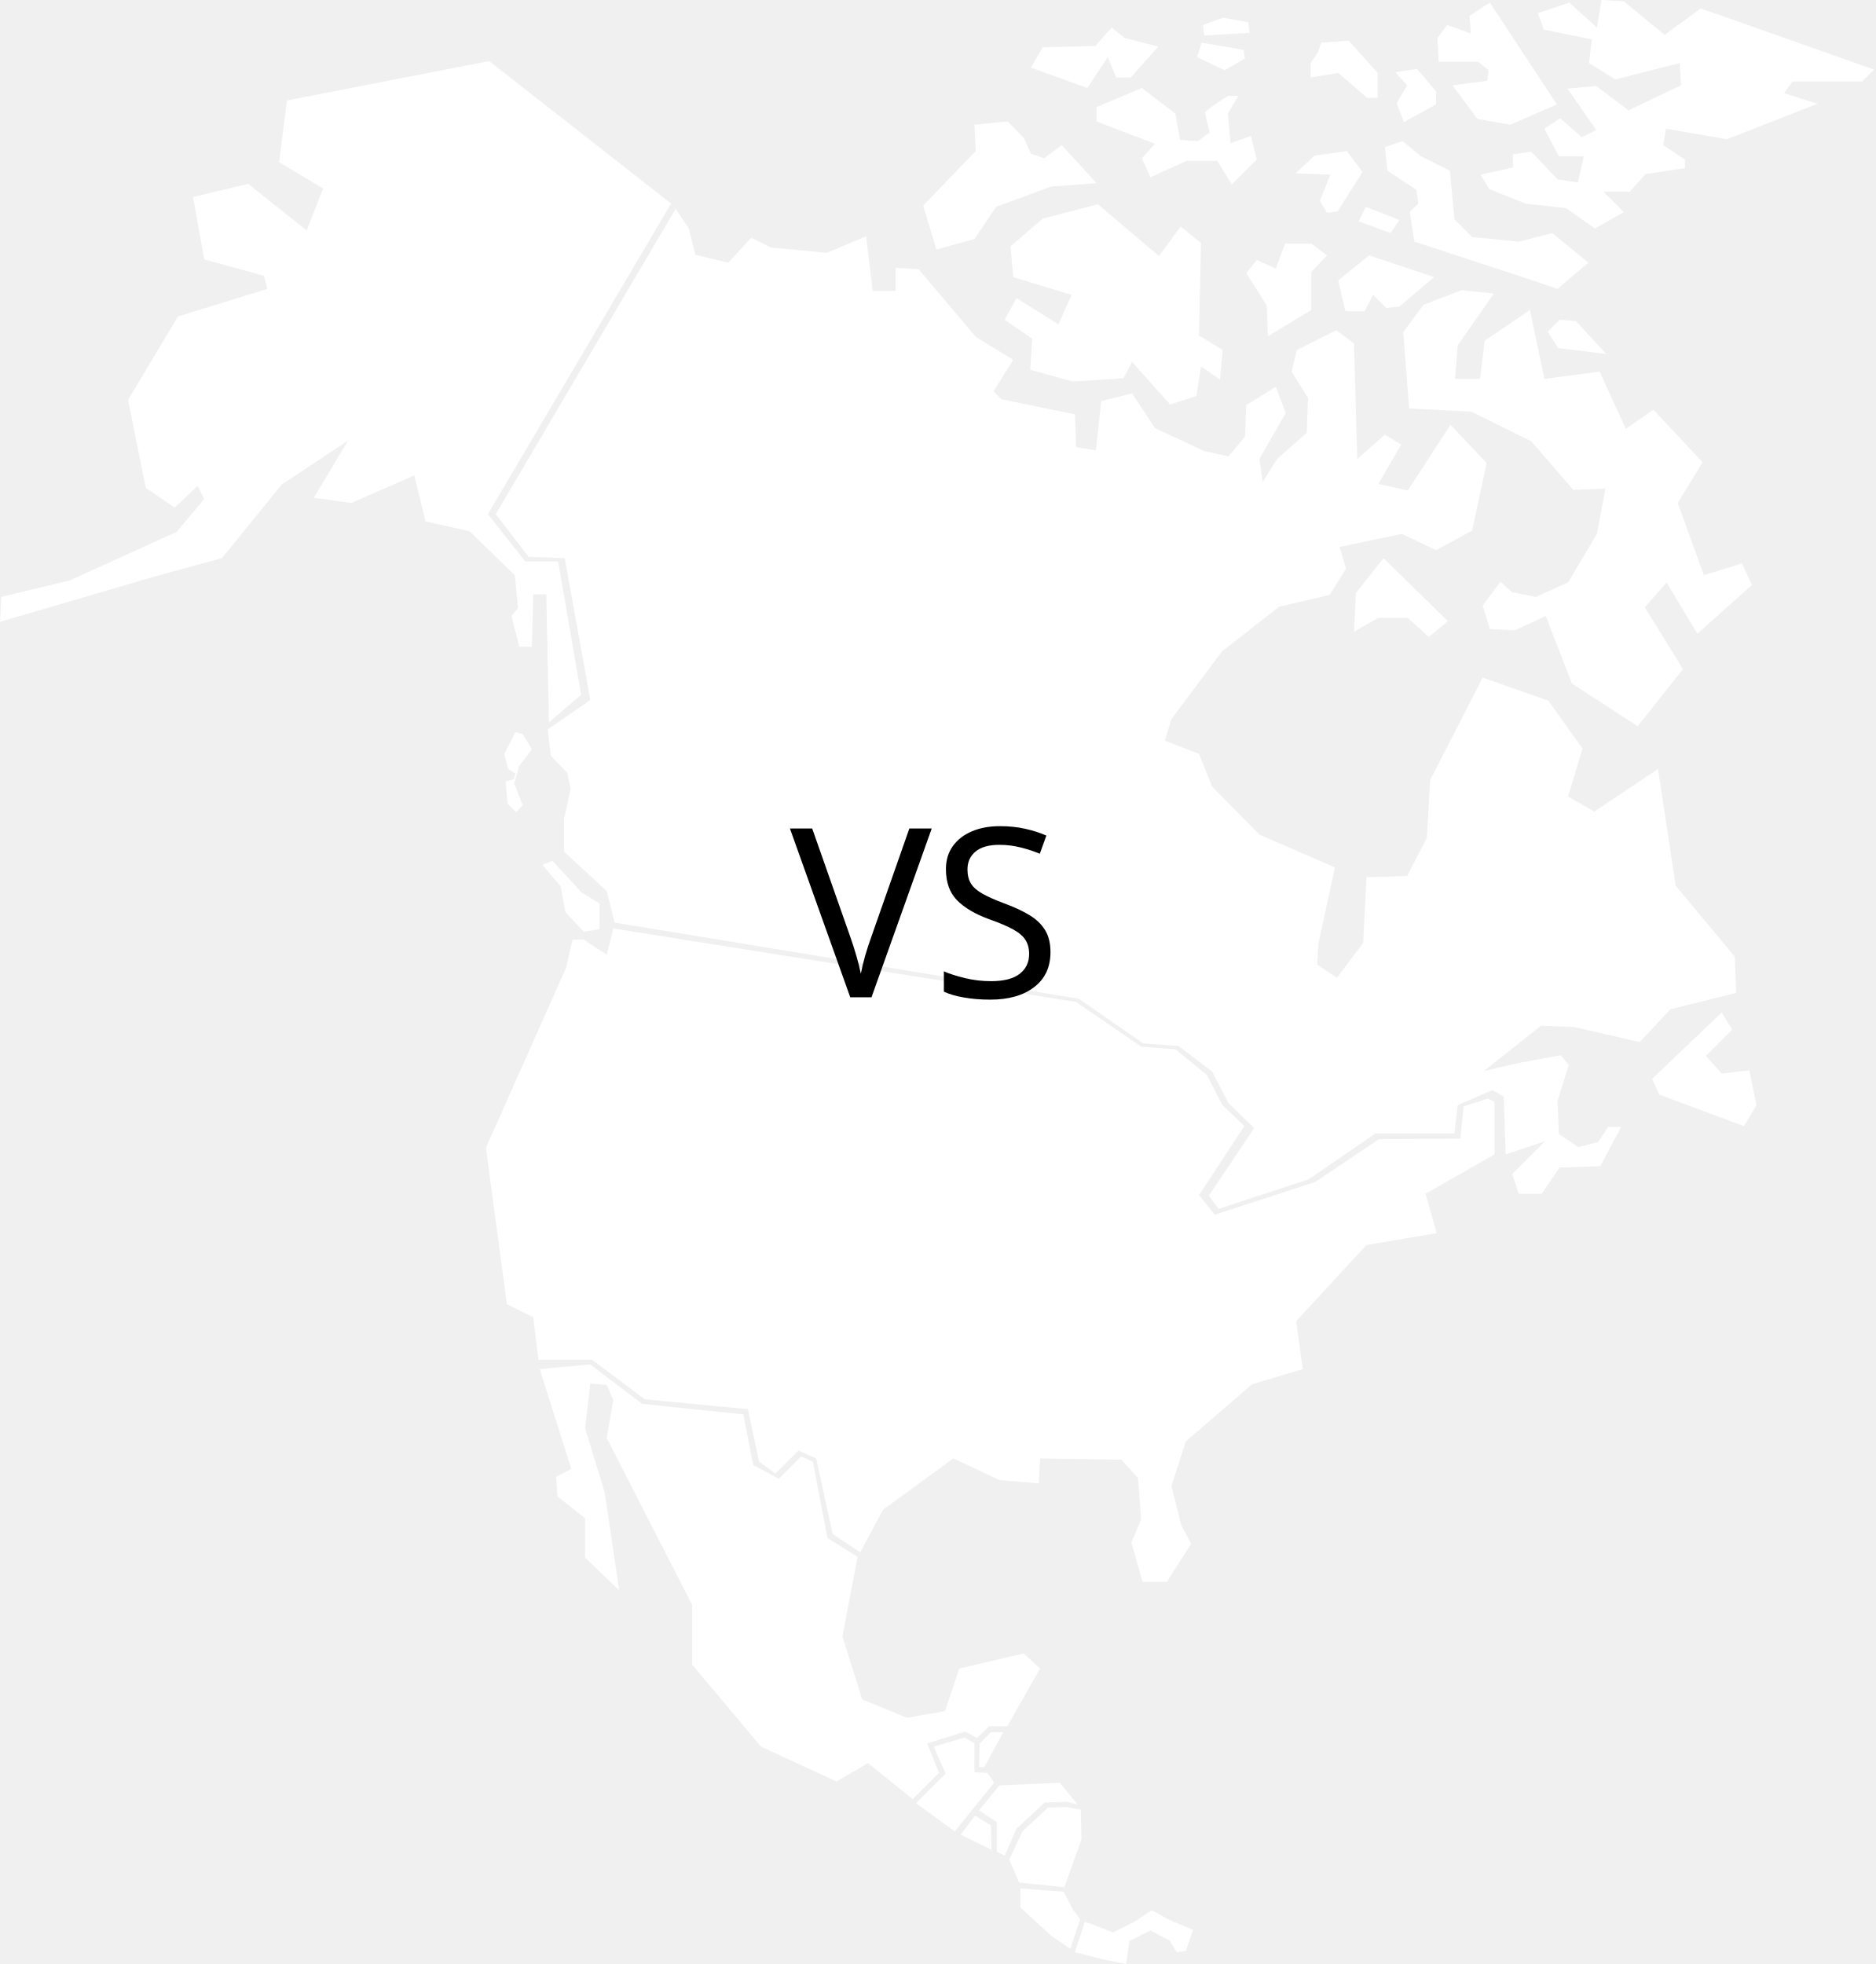
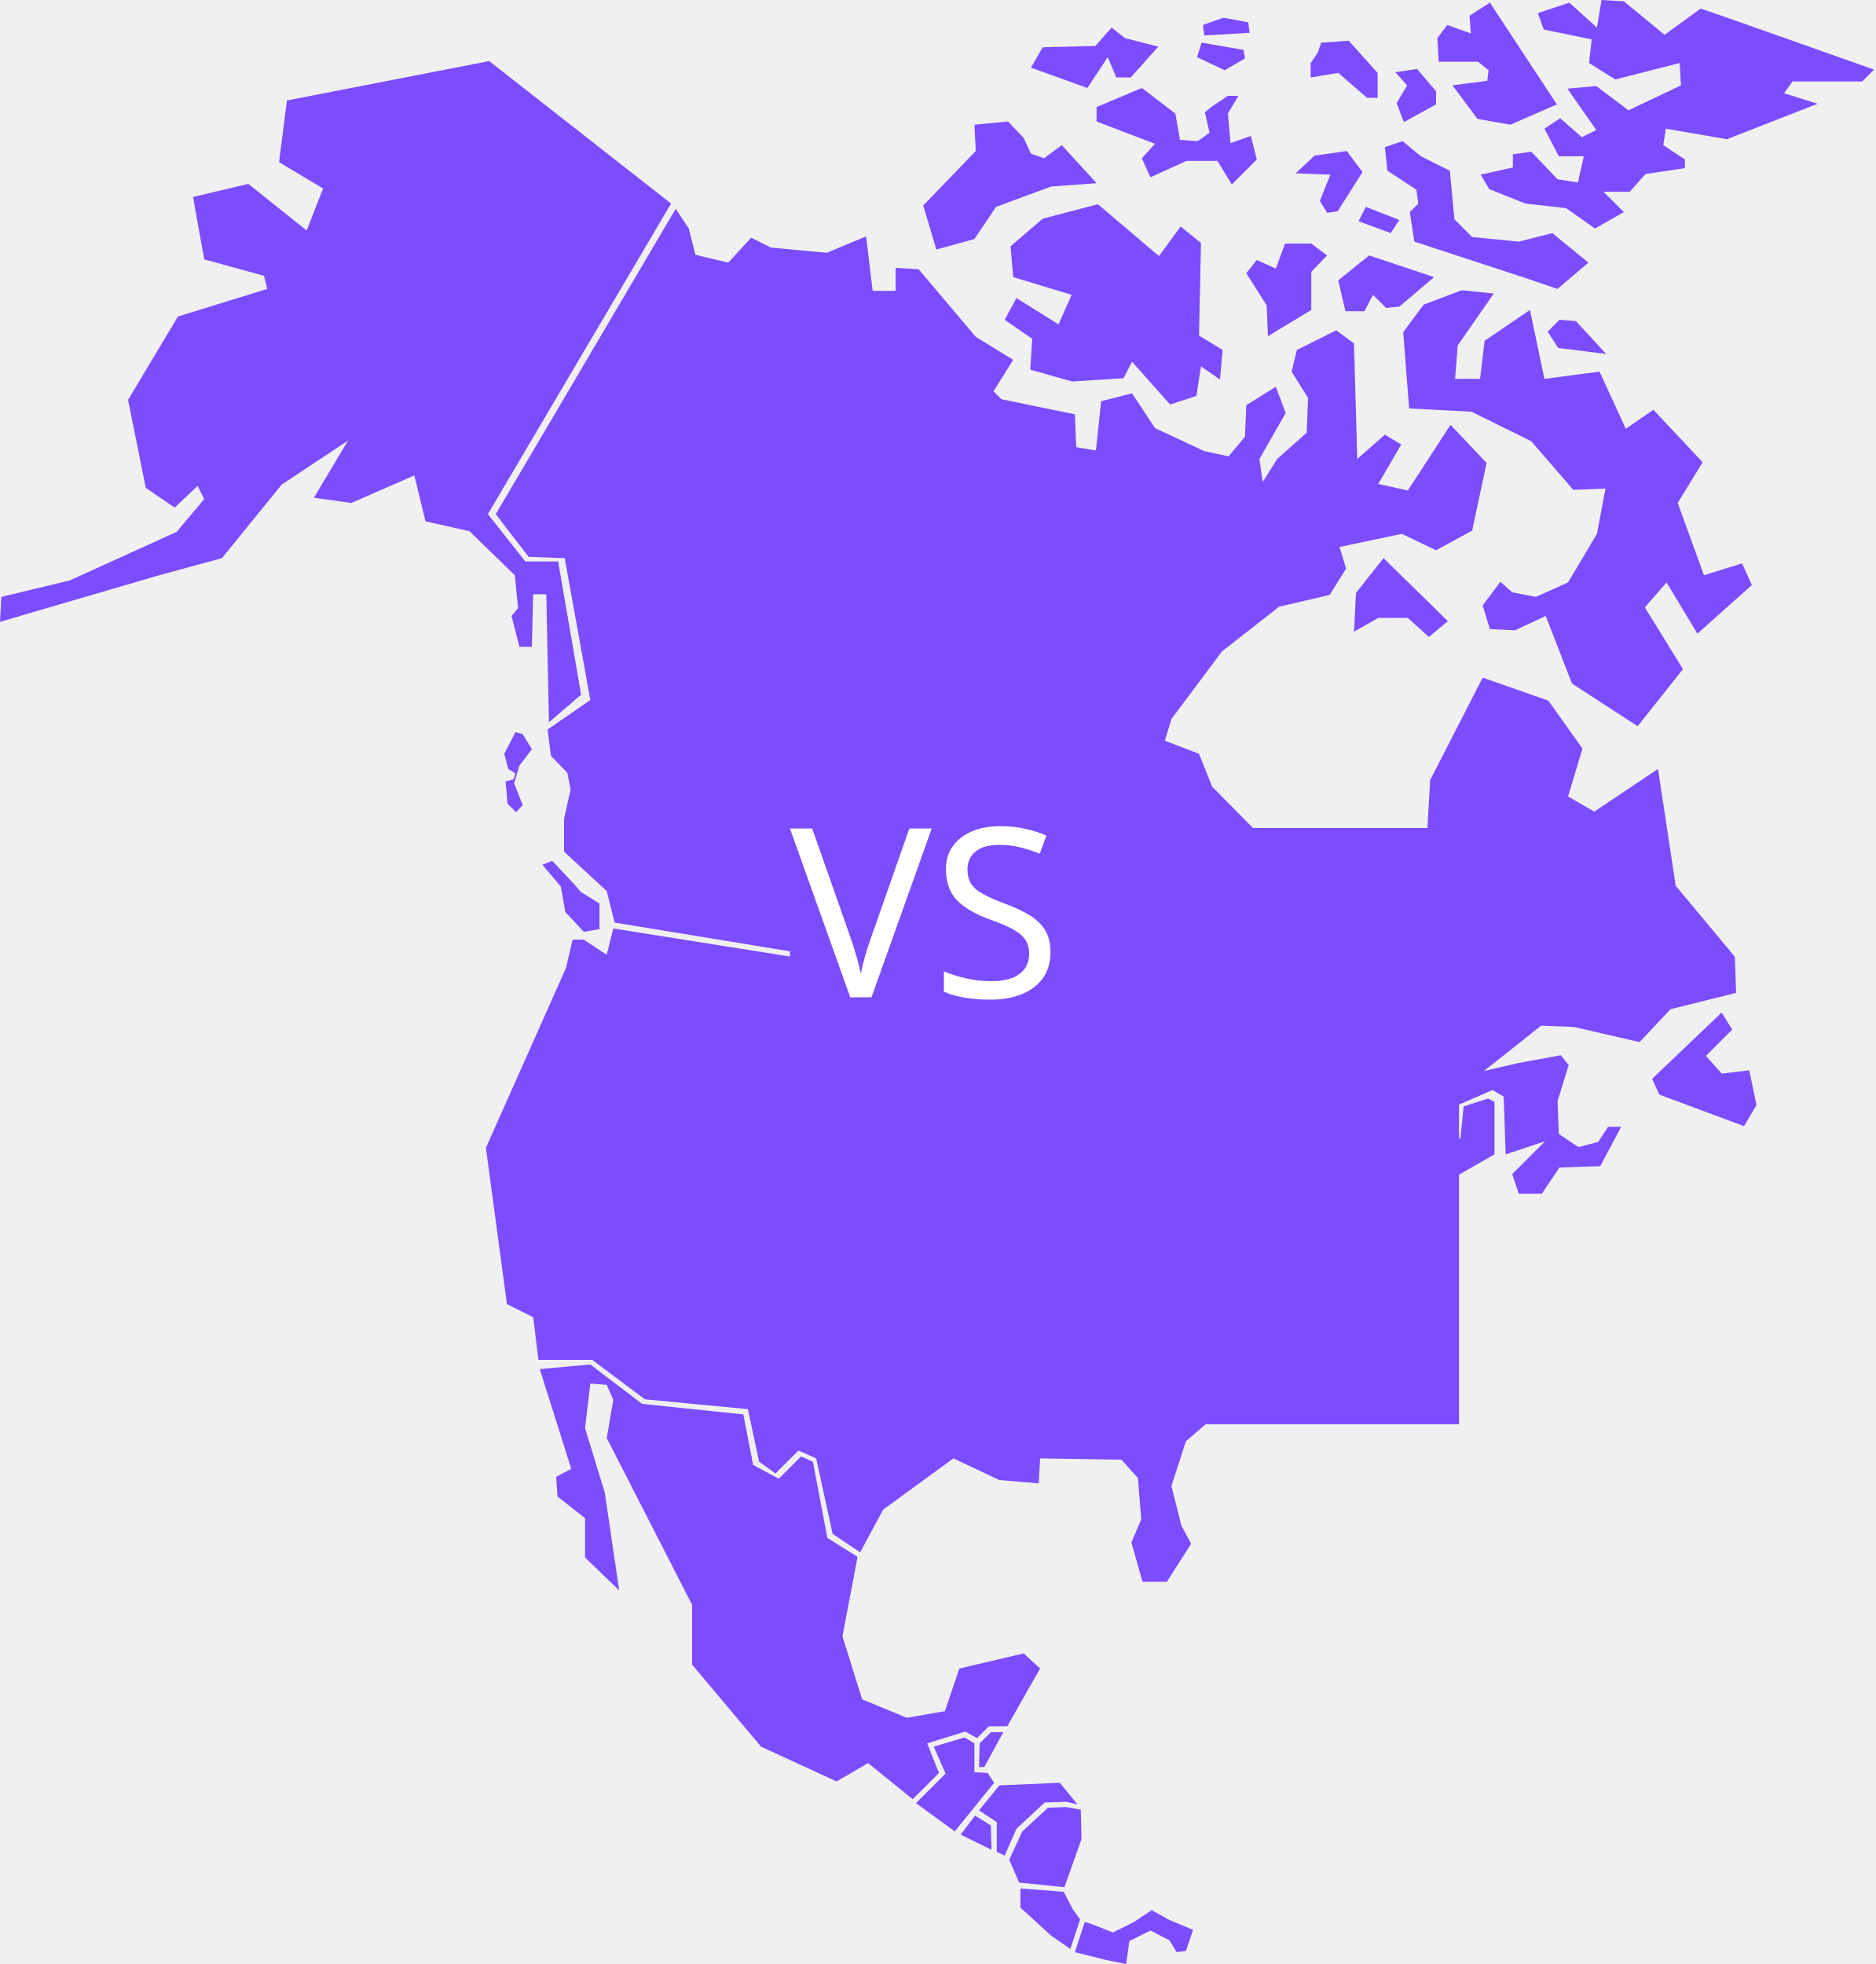
<svg xmlns="http://www.w3.org/2000/svg" version="1.1" id="Layer_1" x="0px" y="0px" viewBox="0 0 285.6 299.1" style="enable-background:new 0 0 285.6 299.1;" xml:space="preserve">
  <style type="text/css">
- 	.st0{fill:#FFFFFF;}
- 	.st1{fill:none;}
+ 	.st0{fill:#7C4CFF;}
+ 	.st1{fill:#FFFFFF;}
	.st2{font-family:'ArialMT';}
	.st3{font-size:36px;}
</style>
  <g>
    <g id="svg2">
      <path id="mexico" class="st0" d="M82.2,208.5l4.8,15.2l-2.3,1.2l0.2,3l4.2,3.3v6l5.2,5l-2.2-14.9l-3-9.8l0.8-6.8l2.5,0.2l1,2.3    l-1,5.8l13,25.4v9.1l10.5,12.5l11.5,5.3l4.8-2.8l6.8,5.5l4-4l-1.8-4.5l5.8-1.8l1.8,1l1.8-1.8h2.8l5-8.8l-2.5-2.3l-9.8,2.3    l-2.2,6.5l-5.8,1l-6.8-2.8l-3-9.6l2.3-12.1l-4.6-2.9l-2.2-11.6l-1.8-0.8l-3.4,3.4l-3.9-2.1l-1.5-7.7l-15.4-1.6l-7.9-6L82.2,208.5    L82.2,208.5z" />
      <path id="alaska-westcopy" class="st0" d="M37.8,28l-8.4,2l1.7,9.5l9.1,2.5l0.5,2l-13.6,4.2l-7.6,12.7l2.7,13.4l4.4,3l3.5-3.3l1,2    l-4.2,5l-16.3,7.4L0.2,90.9L0,94.7l23.9-7l9.9-2.7l9.1-11.2L53,67.1l-5.2,8.7l5.7,0.8l9.6-4.2l1.7,7l6.7,1.5l6.9,6.7l0.5,5l-1,1.2    l1.2,4.7H81l0.2-8h2l0.4,19.5l4.9-4.2L85,85.5h-5l-5.7-7.2L102.2,31L74.5,9.3l-30.8,6l-1.2,9.4l6.7,4l-2.5,6.4L37.8,28z" />
      <path id="banks" class="st0" d="M148.4,19l0.2,4l-8,8.3l2,6.7l5.8-1.6l3.3-4.9l8.4-3.1l6.9-0.5l-5.3-5.8l-2.7,2l-2-0.7l-1.1-2.4    l-2.4-2.5L148.4,19z" />
      <path class="st0" d="M158.8,7.2l-1.8,3.1l8.6,3.1l3.1-4.7l1.3,3.1h2.2l4.2-4.7l-5.1-1.3l-2-1.6L166.8,7L158.8,7.2L158.8,7.2z" />
      <path id="eglinton" class="st0" d="M173.9,13.4l-6.9,2.9v2.2l8.9,3.4l-2,2.2l1.3,2.9l5.5-2.5h4.7l2.2,3.6l3.8-3.8l-0.9-3.6    l-3.1,1.1l-0.4-4.5l1.6-2.7H187l-2.4,1.6l-1.1,0.9l0.7,3.1l-1.8,1.3l-2.7-0.2l-0.7-4L173.9,13.4L173.9,13.4z" />
      <path class="st0" d="M183,6.5l-0.7,2.2l4.2,2l3.1-1.8l-0.2-1.3L183,6.5z" />
      <path class="st0" d="M186.3,2.7l-3.1,1.1l0.2,1.6l6.9-0.4l-0.2-1.6L186.3,2.7L186.3,2.7z" />
      <path class="st0" d="M201.2,6.5L200.7,8l-1.1,1.6v2.2l4.2-0.7l4.4,3.8h1.6v-3.8l-4.4-4.9C205.4,6.2,201.2,6.5,201.2,6.5z" />
      <path class="st0" d="M212.5,11l1.8,2l-1.6,2.7l1.1,2.9l4.9-2.7v-2l-2.9-3.4L212.5,11z" />
      <path class="st0" d="M218.9,5.8l0.2,3.6h6l1.6,1.3l-0.2,1.6l-5.3,0.7l3.8,5.1l5,0.9l7.1-3.1L226.9,0.4l-3.1,2l0.2,2.7l-3.6-1.3    L218.9,5.8L218.9,5.8z" />
      <path id="victoria" class="st0" d="M167.2,31.1l-8.4,2.2l-4.9,4.2l0.4,4.7l8.9,2.7l-2,4.5l-6.4-4l-1.8,3.3l4.2,2.9l-0.3,4.7    l6.4,1.8l7.8-0.5l1.3-2.5l5.8,6.5l4-1.3l0.7-4.5l2.9,2l0.4-4.5l-3.6-2.2l0.3-14.1l-3.1-2.5l-3.3,4.5L167.2,31.1L167.2,31.1z" />
      <path class="st0" d="M194.3,40.9l-2.9-1.3l-1.6,2l3.1,4.9l0.2,4.7l6.6-4v-5.8l2.4-2.5l-2.4-1.8h-4L194.3,40.9L194.3,40.9z" />
      <path id="prescott" class="st0" d="M208.5,38.9l-4.7,3.8l1.1,4.7h2.9l1.3-2.5l2,2l2-0.2l5.3-4.5L208.5,38.9L208.5,38.9z" />
      <path id="cornwallis" class="st0" d="M208,31.5l-1.1,2.2l4.9,1.8l1.3-2L208,31.5L208,31.5z" />
      <path id="bathurst" class="st0" d="M205.1,23l-4.9,0.7l-2.9,2.7l5.3,0.2l-1.6,4l1.1,1.8l1.6-0.2l3.8-6L205.1,23z" />
      <path id="devon" class="st0" d="M213.6,21.5l-2.7,0.9l0.4,3.6l4.4,2.9L216,31l-1.3,1.3l0.7,4.5l17.1,5.6l4.7,1.6l4.7-4l-5.5-4.5    l-5.1,1.3l-7.1-0.7l-2.7-2.7l-0.7-7.4l-4.4-2.2L213.6,21.5L213.6,21.5z" />
      <path id="baffin" class="st0" d="M227.5,44.7l-4.9-0.5l-5.8,2.2l-3.1,4.2l0.9,11.6l9.5,0.5l9.1,4.5l6.4,7.4l4.9-0.2l-1.3,6.9    l-4.4,7.4l-4.9,2.2l-3.6-0.7l-1.8-1.6l-2.7,3.6l1.1,3.6l3.8,0.2l4.7-2.2l4,10.3l10,6.5l6.9-8.7l-5.8-9.4l3.3-3.8l4.7,7.8l8.3-7.4    l-1.5-3.3l-5.8,1.8l-4-11l3.8-6.2l-7.5-8l-4.2,2.9l-4-8.7l-8.4,1.1L233,47.2l-6.9,4.7l-0.7,5.8h-3.8l0.4-5.1L227.5,44.7    L227.5,44.7z" />
      <path id="bylot" class="st0" d="M237.5,48.7l-1.8,1.8l1.6,2.5l7.3,0.9l-4.6-5L237.5,48.7L237.5,48.7z" />
      <path id="ellesmere" class="st0" d="M230.4,23.5v2l-4.9,1.1l1.3,2.2l5.5,2.2l6.2,0.7l4.4,3.1l4.4-2.5l-3.1-3.1h4l2.4-2.7l6-0.9    v-1.3l-3.3-2.2l0.4-2.5l9.3,1.6l13.8-5.4l-5.1-1.6l1.3-1.8h10.6l1.8-1.8L263.9,3L259,1.3l-5.5,4l-6.2-5.1L243.9,0l-0.7,4.2    L239,0.4L234.2,2l0.9,2.5l7.3,1.5L242,9.6l4,2.5l9.8-2.5L256,13l-8,3.8l-4.9-3.7l-4.4,0.4l4.4,6.3l-2.2,1.1l-3.3-2.9l-2.4,1.6    l2.2,4.2h3.8l-0.9,4l-3.1-0.5l-4-4.2L230.4,23.5L230.4,23.5z" />
      <path id="southhampton" class="st0" d="M210.7,85l-4.2,5.3l-0.3,5.9l3.7-2.1h4.5l3.2,2.9l2.9-2.4L210.7,85z" />
      <path id="newfoundland" class="st0" d="M262.2,154.2l-10.6,10.1l1.1,2.4l12.9,4.8l1.9-3.2l-1.1-5.3l-4.2,0.5l-2.4-2.7l4-4    L262.2,154.2L262.2,154.2z" />
      <path id="canada" class="st0" d="M102.9,31.8l2,3l1,4l5,1.2l3.5-3.8l3,1.5l8.5,0.8l6-2.5l1,8.3h3.5v-3.5l3.5,0.2l8.7,10.3l5.7,3.5    l-3,4.8l1.2,1.2l11.2,2.3l0.2,5l3,0.5l0.8-7.5l4.7-1.2l3.5,5.3l7.5,3.5l3.7,0.8l2.5-3l0.2-4.8l4.5-2.8l1.5,4l-4,7l0.5,3.5l2.2-3.5    l4.5-4l0.2-5.3l-2.5-4l0.8-3.3l6-3l2.7,2l0.5,17.6l4.2-3.7l2.5,1.5l-3.5,6l4.5,1l6.5-10l5.5,5.8l-2.2,10.3l-5.5,3l-5.2-2.5l-9.5,2    l1,3.3l-2.5,4l-7.7,1.8l-8.7,6.8l-7.7,10.3l-1,3.3l5.2,2l2,5l7.2,7.3l11.5,5l-2.5,11.5l-0.2,3.3l3,2l4-5.3l0.5-10l6.2-0.2l3-5.8    l0.5-8.8l8-15.6l10,3.5l5.2,7.3l-2.2,7.3l4,2.3l9.7-6.5l2.7,17.8l9,10.8l0.2,5.5l-10,2.5l-4.7,5l-10-2.3l-5-0.2l-8.7,6.9l5.2-1.2    l6.5-1.2l1.2,1.5l-1.7,5.5l0.2,5l3,2l3-0.8l1.5-2.3h2l-3.2,6l-6.2,0.2l-2.7,4h-3.5l-1-3l5-5l-6,2L229,167l-1.7-1l-5.3,2.3    l-0.5,4.3h-12l-10.2,7l-13.7,4.5l-1.5-2l6.9-10.3l-3.9-3.8l-2.5-4.8l-5.1-3.9l-5.4-0.4l-9.8-6.8l-70.7-11.6l-1.2-4.8l-6.5-6v-5    l1-4.5l-0.5-2.5l-2.5-2.6l-0.5-4l6.5-4.5L86,85l-5.5-0.2l-5-6.5L102.9,31.8L102.9,31.8z" />
      <path id="usa" class="st0" d="M93.4,141.4l-1,4l-3.5-2.3h-1.7l-1,4.3L74,174.8l3.2,23.8l4,2l0.8,6.5h8.2l8,6l15.7,1.5l1.7,8    l2.5,1.8l3.5-3.5l2.7,1.2l2.5,11.5l4.2,2.8l3.5-6.5l10.7-7.8l7,3.3l6,0.5l0.2-3.8l12.4,0.2l2.5,2.8l0.5,6.3l-1.5,3.5l1.7,6h3.7    l3.7-5.8l-1.5-2.8l-1.5-6l2.2-6.8l10.1-8.7l7.7-2.3l-1-7.3l10.7-11.6l10.7-1.8l-1.7-6l10.5-6v-8l-1-0.5l-3.7,1.2l-0.5,4.9    l-12.4,0.1l-9.7,6.5l-15.3,5l-2.4-3l6.9-10.5l-3.4-3.3l-2.3-4.5l-4.8-3.9l-5.2-0.4l-9.9-6.8L93.4,141.4z" />
      <path class="st0" d="M78.5,111.5l-1.7,3.3l0.6,2.3l1.1,0.7l-0.3,0.9L77,119l0.3,3.4l1.3,1.3l1-1.1l-1.3-3.3l0.8-2.7l1.9-2.5    l-1.4-2.3L78.5,111.5L78.5,111.5z" />
      <path id="vancouver" class="st0" d="M84.1,131.1l-1.5,0.6l2.8,3.3l0.7,3.9l2.8,3l2.4-0.4v-3.9l-2.9-1.8    C88.4,135.6,84.1,131.1,84.1,131.1z" />
      <path id="guatemala" class="st0" d="M139.5,274.6l5.9,4.3l6-7.4l-1-1.5l-2-0.1v-4.4l-1.5-0.9l-4.7,1.4l1.8,4.1L139.5,274.6    L139.5,274.6z" />
      <path id="honduras" class="st0" d="M152.2,271.9l9.2-0.4l2.7,3.3l-1.7-0.4l-3.3,0.1l-4.3,4l-1.8,4.1l-1.2-0.6v-4.5l-2.7-1.8    L152.2,271.9L152.2,271.9z" />
      <path class="st0" d="M146.3,279.4l4.7,2.3l-0.1-3.7l-2.4-1.5L146.3,279.4L146.3,279.4z" />
      <path id="nicaragua" class="st0" d="M162.4,275.2l2.2,0.4l0.1,4.5l-2.6,7.3l-6.9-0.7l-1.5-3.5l2-4.3l3.9-3.6L162.4,275.2    L162.4,275.2z" />
      <path class="st0" d="M162,288.1l1.4,2.7l1.1,1.5l-1.5,4.5l-2.9-2l-4.7-4.3v-2.9L162,288.1L162,288.1z" />
      <path id="panama" class="st0" d="M165.2,292.7l-1.5,4.6l4.8,1.2l3,0.6l0.5-3.5l3.2-1.6l2.9,1.5l1.1,1.8l1.4-0.2l1.1-3.2l-3.6-1.5    l-2.7-1.5l-2.7,1.8l-3.2,1.6l-3.3-1.3L165.2,292.7L165.2,292.7z" />
      <path id="belize" class="st0" d="M149.2,265.5l-0.1,3.6h0.8l2.9-5.3h-1.9L149.2,265.5L149.2,265.5z" />
    </g>
  </g>
-   <rect x="120.3" y="126.1" class="st1" width="101.9" height="90.8" />
-   <text transform="matrix(1 0 0 1 120.3001 151.8781)" class="st2 st3">VS</text>
+   <rect x="120.3" y="126.1" class="st0" width="101.9" height="90.8" />
+   <text transform="matrix(1 0 0 1 120.3001 151.8781)" class="st1 st2 st3">VS</text>
</svg>
